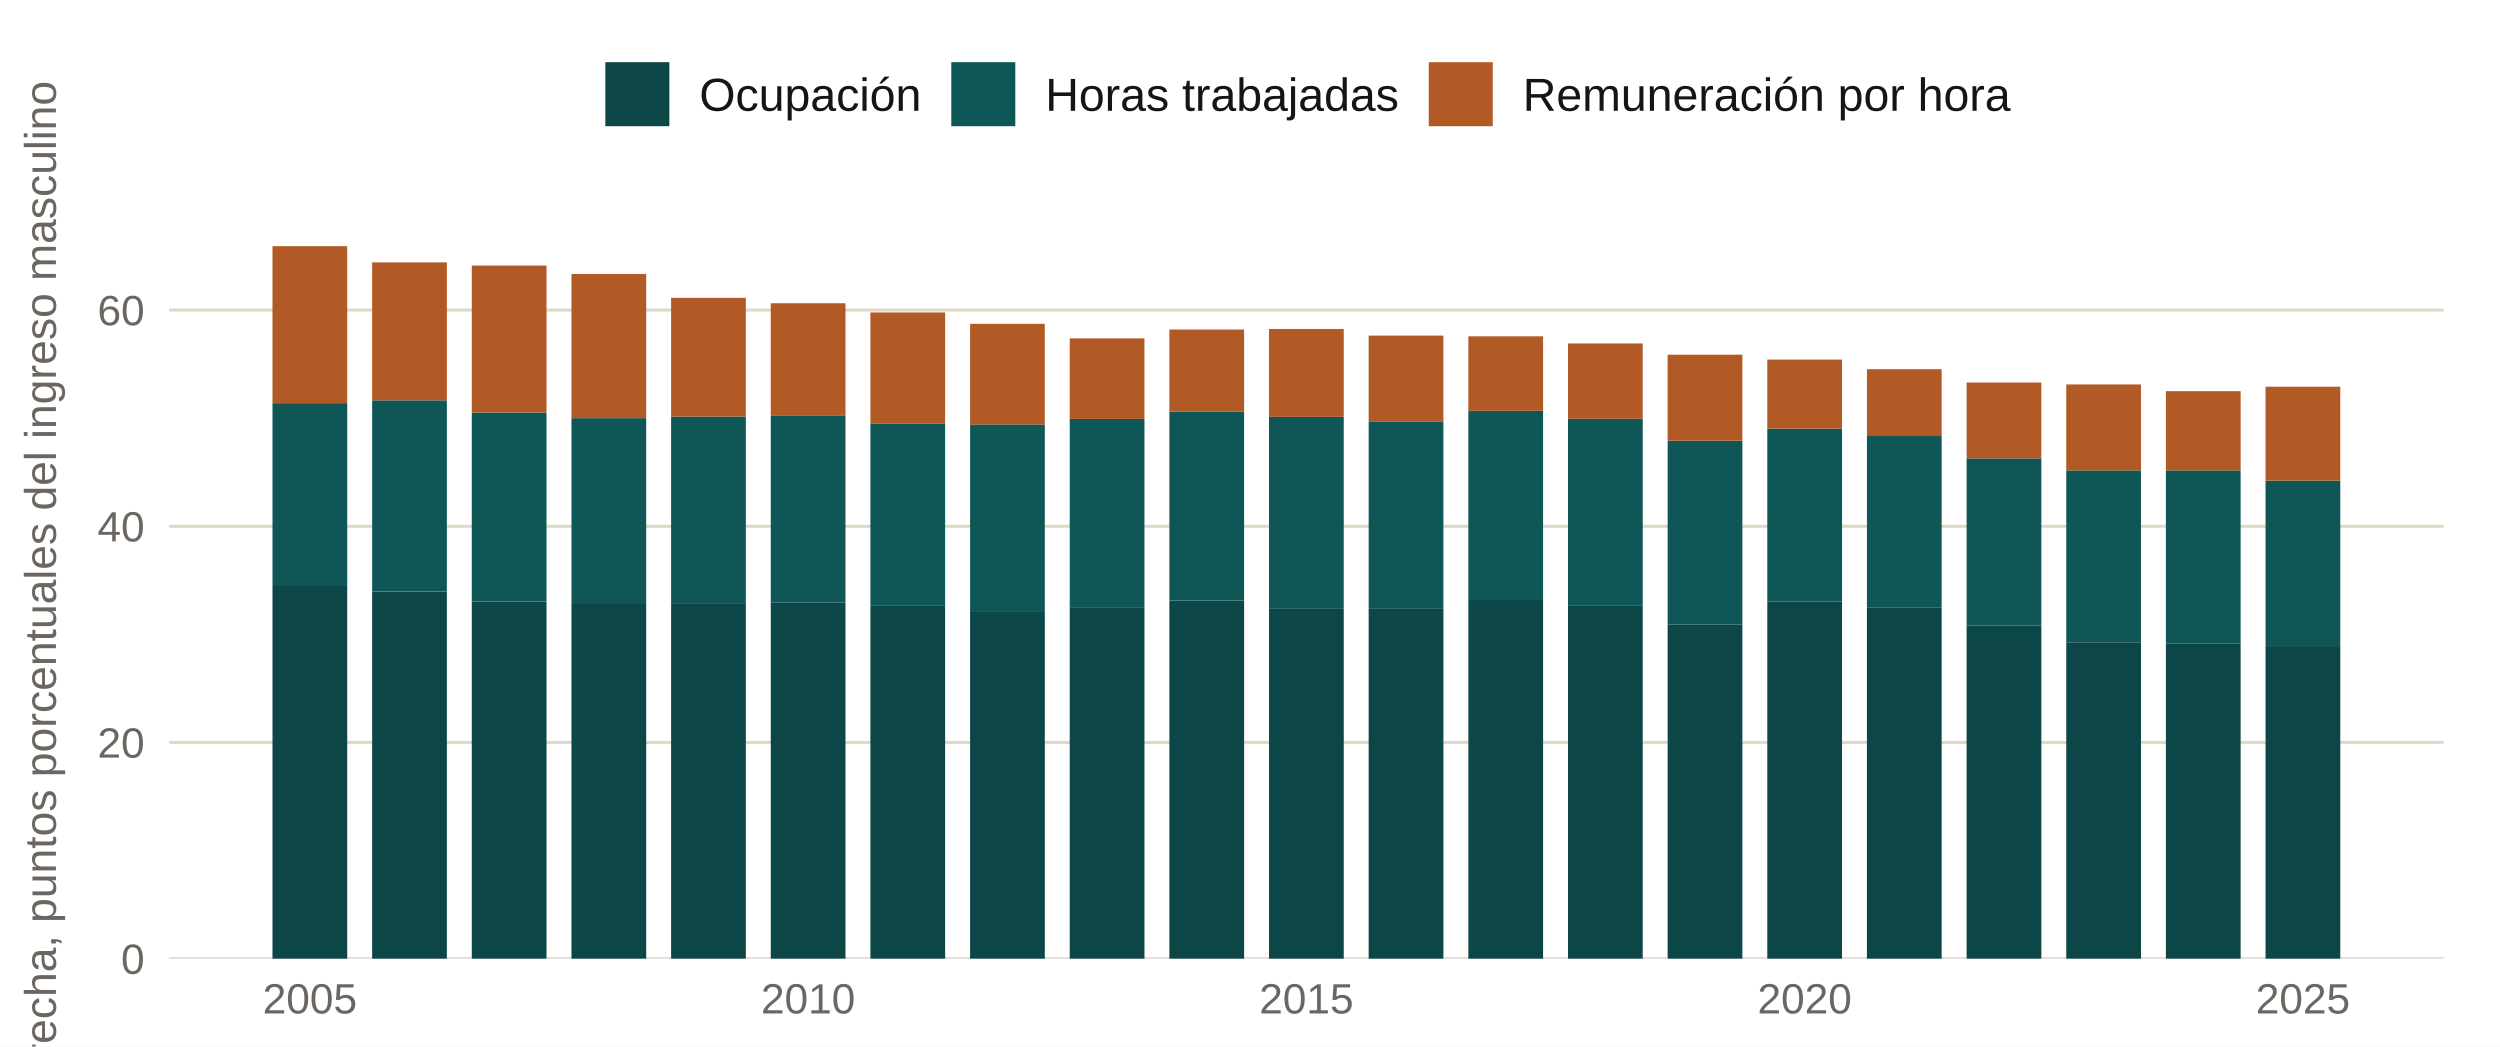
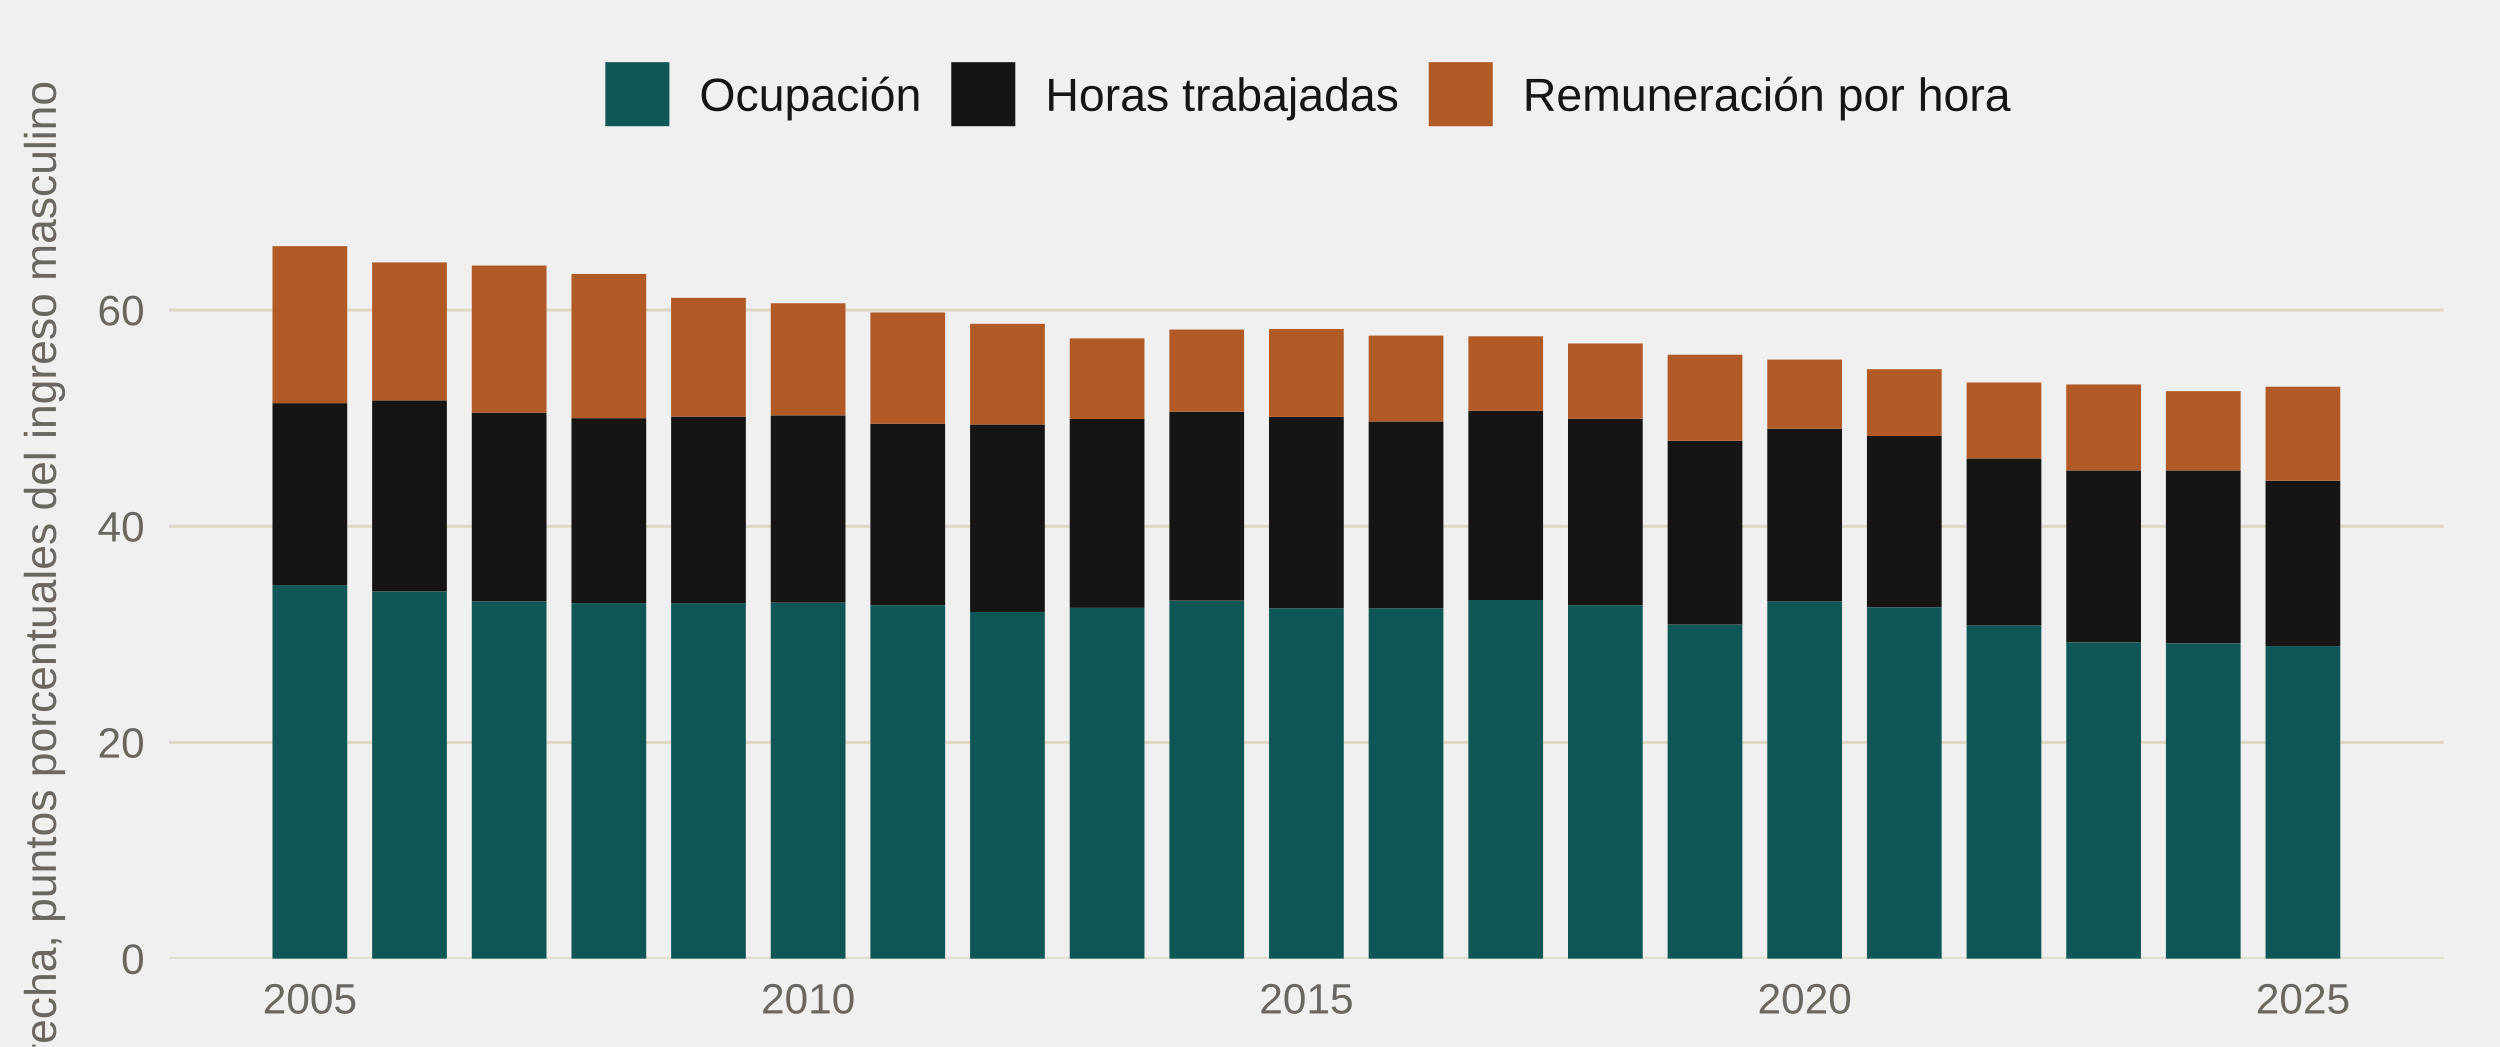
<svg xmlns="http://www.w3.org/2000/svg" width="619.20pt" height="259.20pt" viewBox="0 0 619.20 259.20">
  <g class="svglite">
    <defs>
      <style type="text/css">
    .svglite line, .svglite polyline, .svglite polygon, .svglite path, .svglite rect, .svglite circle {
      fill: none;
      stroke: #000000;
      stroke-linecap: round;
      stroke-linejoin: round;
      stroke-miterlimit: 10.00;
    }
    .svglite text {
      white-space: pre;
    }
    .svglite g.glyphgroup path {
      fill: inherit;
      stroke: none;
    }
  </style>
    </defs>
-     <rect width="100%" height="100%" style="stroke: none; fill: #FFFFFF;" />
+     <rect width="100%" height="100%" style="stroke: none; fill: none;" />
    <defs>
      <clipPath id="cpMC4wMHw2MTkuMjB8MC4wMHwyNTkuMjA=">
        <rect x="0.00" y="0.00" width="619.20" height="259.20" />
      </clipPath>
    </defs>
    <g clip-path="url(#cpMC4wMHw2MTkuMjB8MC4wMHwyNTkuMjA=)">
-       <rect x="0.00" y="0" width="619.20" height="259.20" style="stroke-width: 1.31; stroke: none; fill: #FFFFFF;" />
-     </g>
+ </g>
    <defs>
      <clipPath id="cpNDEuODh8NjA1LjI1fDUyLjE1fDIzNy40NA==">
        <rect x="41.88" y="52.15" width="563.37" height="185.29" />
      </clipPath>
    </defs>
    <g clip-path="url(#cpNDEuODh8NjA1LjI1fDUyLjE1fDIzNy40NA==)">
-       <rect x="41.88" y="52.15" width="563.37" height="185.29" style="stroke-width: 1.31; stroke: none; fill: #FFFFFF;" />
      <polyline points="41.88,237.44 605.25,237.44 " style="stroke-width: 0.75; stroke: #E0D8C5; stroke-linecap: butt;" />
      <polyline points="41.88,183.89 605.25,183.89 " style="stroke-width: 0.75; stroke: #E0D8C5; stroke-linecap: butt;" />
      <polyline points="41.88,130.35 605.25,130.35 " style="stroke-width: 0.75; stroke: #E0D8C5; stroke-linecap: butt;" />
      <polyline points="41.88,76.80 605.25,76.80 " style="stroke-width: 0.75; stroke: #E0D8C5; stroke-linecap: butt;" />
-       <rect x="67.49" y="144.91" width="18.51" height="92.53" style="stroke-width: 1.07; stroke: none; stroke-linecap: butt; stroke-linejoin: miter; fill: #0C4646;" />
-       <rect x="67.49" y="99.85" width="18.51" height="45.06" style="stroke-width: 1.07; stroke: none; stroke-linecap: butt; stroke-linejoin: miter; fill: #0F5757;" />
+       <rect x="67.49" y="144.91" width="18.51" height="92.53" style="stroke-width: 1.07; stroke: none; stroke-linecap: butt; stroke-linejoin: miter; fill: #0F5757;" />
+       <rect x="67.49" y="99.85" width="18.51" height="45.06" style="stroke-width: 1.07; stroke: none; stroke-linecap: butt; stroke-linejoin: miter; fill: #171513;" />
      <rect x="67.49" y="60.97" width="18.51" height="38.88" style="stroke-width: 1.07; stroke: none; stroke-linecap: butt; stroke-linejoin: miter; fill: #B25A26;" />
-       <rect x="92.17" y="146.52" width="18.51" height="90.93" style="stroke-width: 1.07; stroke: none; stroke-linecap: butt; stroke-linejoin: miter; fill: #0C4646;" />
-       <rect x="92.17" y="99.15" width="18.51" height="47.36" style="stroke-width: 1.07; stroke: none; stroke-linecap: butt; stroke-linejoin: miter; fill: #0F5757;" />
+       <rect x="92.17" y="146.52" width="18.51" height="90.93" style="stroke-width: 1.07; stroke: none; stroke-linecap: butt; stroke-linejoin: miter; fill: #0F5757;" />
+       <rect x="92.17" y="99.15" width="18.51" height="47.36" style="stroke-width: 1.07; stroke: none; stroke-linecap: butt; stroke-linejoin: miter; fill: #171513;" />
      <rect x="92.17" y="64.99" width="18.51" height="34.16" style="stroke-width: 1.07; stroke: none; stroke-linecap: butt; stroke-linejoin: miter; fill: #B25A26;" />
-       <rect x="116.85" y="148.98" width="18.51" height="88.46" style="stroke-width: 1.07; stroke: none; stroke-linecap: butt; stroke-linejoin: miter; fill: #0C4646;" />
-       <rect x="116.85" y="102.18" width="18.51" height="46.80" style="stroke-width: 1.07; stroke: none; stroke-linecap: butt; stroke-linejoin: miter; fill: #0F5757;" />
+       <rect x="116.85" y="148.98" width="18.51" height="88.46" style="stroke-width: 1.07; stroke: none; stroke-linecap: butt; stroke-linejoin: miter; fill: #0F5757;" />
+       <rect x="116.85" y="102.18" width="18.51" height="46.80" style="stroke-width: 1.07; stroke: none; stroke-linecap: butt; stroke-linejoin: miter; fill: #171513;" />
      <rect x="116.85" y="65.77" width="18.51" height="36.41" style="stroke-width: 1.07; stroke: none; stroke-linecap: butt; stroke-linejoin: miter; fill: #B25A26;" />
-       <rect x="141.54" y="149.36" width="18.51" height="88.09" style="stroke-width: 1.07; stroke: none; stroke-linecap: butt; stroke-linejoin: miter; fill: #0C4646;" />
-       <rect x="141.54" y="103.57" width="18.51" height="45.78" style="stroke-width: 1.07; stroke: none; stroke-linecap: butt; stroke-linejoin: miter; fill: #0F5757;" />
+       <rect x="141.54" y="149.36" width="18.51" height="88.09" style="stroke-width: 1.07; stroke: none; stroke-linecap: butt; stroke-linejoin: miter; fill: #0F5757;" />
+       <rect x="141.54" y="103.57" width="18.51" height="45.78" style="stroke-width: 1.07; stroke: none; stroke-linecap: butt; stroke-linejoin: miter; fill: #171513;" />
      <rect x="141.54" y="67.85" width="18.51" height="35.72" style="stroke-width: 1.07; stroke: none; stroke-linecap: butt; stroke-linejoin: miter; fill: #B25A26;" />
-       <rect x="166.22" y="149.38" width="18.51" height="88.06" style="stroke-width: 1.07; stroke: none; stroke-linecap: butt; stroke-linejoin: miter; fill: #0C4646;" />
-       <rect x="166.22" y="103.17" width="18.51" height="46.21" style="stroke-width: 1.07; stroke: none; stroke-linecap: butt; stroke-linejoin: miter; fill: #0F5757;" />
+       <rect x="166.22" y="149.38" width="18.51" height="88.06" style="stroke-width: 1.07; stroke: none; stroke-linecap: butt; stroke-linejoin: miter; fill: #0F5757;" />
+       <rect x="166.22" y="103.17" width="18.51" height="46.21" style="stroke-width: 1.07; stroke: none; stroke-linecap: butt; stroke-linejoin: miter; fill: #171513;" />
      <rect x="166.22" y="73.77" width="18.51" height="29.40" style="stroke-width: 1.07; stroke: none; stroke-linecap: butt; stroke-linejoin: miter; fill: #B25A26;" />
-       <rect x="190.90" y="149.27" width="18.51" height="88.17" style="stroke-width: 1.07; stroke: none; stroke-linecap: butt; stroke-linejoin: miter; fill: #0C4646;" />
-       <rect x="190.90" y="102.87" width="18.51" height="46.40" style="stroke-width: 1.07; stroke: none; stroke-linecap: butt; stroke-linejoin: miter; fill: #0F5757;" />
+       <rect x="190.90" y="149.27" width="18.51" height="88.17" style="stroke-width: 1.07; stroke: none; stroke-linecap: butt; stroke-linejoin: miter; fill: #0F5757;" />
+       <rect x="190.90" y="102.87" width="18.51" height="46.40" style="stroke-width: 1.07; stroke: none; stroke-linecap: butt; stroke-linejoin: miter; fill: #171513;" />
      <rect x="190.90" y="75.11" width="18.51" height="27.77" style="stroke-width: 1.07; stroke: none; stroke-linecap: butt; stroke-linejoin: miter; fill: #B25A26;" />
-       <rect x="215.58" y="149.89" width="18.51" height="87.55" style="stroke-width: 1.07; stroke: none; stroke-linecap: butt; stroke-linejoin: miter; fill: #0C4646;" />
-       <rect x="215.58" y="104.96" width="18.51" height="44.93" style="stroke-width: 1.07; stroke: none; stroke-linecap: butt; stroke-linejoin: miter; fill: #0F5757;" />
+       <rect x="215.58" y="149.89" width="18.51" height="87.55" style="stroke-width: 1.07; stroke: none; stroke-linecap: butt; stroke-linejoin: miter; fill: #0F5757;" />
+       <rect x="215.58" y="104.96" width="18.51" height="44.93" style="stroke-width: 1.07; stroke: none; stroke-linecap: butt; stroke-linejoin: miter; fill: #171513;" />
      <rect x="215.58" y="77.39" width="18.51" height="27.58" style="stroke-width: 1.07; stroke: none; stroke-linecap: butt; stroke-linejoin: miter; fill: #B25A26;" />
-       <rect x="240.27" y="151.58" width="18.51" height="85.87" style="stroke-width: 1.07; stroke: none; stroke-linecap: butt; stroke-linejoin: miter; fill: #0C4646;" />
-       <rect x="240.27" y="105.12" width="18.51" height="46.45" style="stroke-width: 1.07; stroke: none; stroke-linecap: butt; stroke-linejoin: miter; fill: #0F5757;" />
+       <rect x="240.27" y="151.58" width="18.51" height="85.87" style="stroke-width: 1.07; stroke: none; stroke-linecap: butt; stroke-linejoin: miter; fill: #0F5757;" />
+       <rect x="240.27" y="105.12" width="18.51" height="46.45" style="stroke-width: 1.07; stroke: none; stroke-linecap: butt; stroke-linejoin: miter; fill: #171513;" />
      <rect x="240.27" y="80.20" width="18.51" height="24.93" style="stroke-width: 1.07; stroke: none; stroke-linecap: butt; stroke-linejoin: miter; fill: #B25A26;" />
-       <rect x="264.95" y="150.56" width="18.51" height="86.88" style="stroke-width: 1.07; stroke: none; stroke-linecap: butt; stroke-linejoin: miter; fill: #0C4646;" />
-       <rect x="264.95" y="103.76" width="18.51" height="46.80" style="stroke-width: 1.07; stroke: none; stroke-linecap: butt; stroke-linejoin: miter; fill: #0F5757;" />
+       <rect x="264.95" y="150.56" width="18.51" height="86.88" style="stroke-width: 1.07; stroke: none; stroke-linecap: butt; stroke-linejoin: miter; fill: #0F5757;" />
+       <rect x="264.95" y="103.76" width="18.51" height="46.80" style="stroke-width: 1.07; stroke: none; stroke-linecap: butt; stroke-linejoin: miter; fill: #171513;" />
      <rect x="264.95" y="83.81" width="18.51" height="19.95" style="stroke-width: 1.07; stroke: none; stroke-linecap: butt; stroke-linejoin: miter; fill: #B25A26;" />
-       <rect x="289.63" y="148.77" width="18.51" height="88.68" style="stroke-width: 1.07; stroke: none; stroke-linecap: butt; stroke-linejoin: miter; fill: #0C4646;" />
-       <rect x="289.63" y="101.96" width="18.51" height="46.80" style="stroke-width: 1.07; stroke: none; stroke-linecap: butt; stroke-linejoin: miter; fill: #0F5757;" />
+       <rect x="289.63" y="148.77" width="18.51" height="88.68" style="stroke-width: 1.07; stroke: none; stroke-linecap: butt; stroke-linejoin: miter; fill: #0F5757;" />
+       <rect x="289.63" y="101.96" width="18.51" height="46.80" style="stroke-width: 1.07; stroke: none; stroke-linecap: butt; stroke-linejoin: miter; fill: #171513;" />
      <rect x="289.63" y="81.62" width="18.51" height="20.35" style="stroke-width: 1.07; stroke: none; stroke-linecap: butt; stroke-linejoin: miter; fill: #B25A26;" />
-       <rect x="314.31" y="150.64" width="18.51" height="86.80" style="stroke-width: 1.07; stroke: none; stroke-linecap: butt; stroke-linejoin: miter; fill: #0C4646;" />
-       <rect x="314.31" y="103.25" width="18.51" height="47.39" style="stroke-width: 1.07; stroke: none; stroke-linecap: butt; stroke-linejoin: miter; fill: #0F5757;" />
+       <rect x="314.31" y="150.64" width="18.51" height="86.80" style="stroke-width: 1.07; stroke: none; stroke-linecap: butt; stroke-linejoin: miter; fill: #0F5757;" />
+       <rect x="314.31" y="103.25" width="18.51" height="47.39" style="stroke-width: 1.07; stroke: none; stroke-linecap: butt; stroke-linejoin: miter; fill: #171513;" />
      <rect x="314.31" y="81.48" width="18.51" height="21.77" style="stroke-width: 1.07; stroke: none; stroke-linecap: butt; stroke-linejoin: miter; fill: #B25A26;" />
-       <rect x="338.99" y="150.64" width="18.51" height="86.80" style="stroke-width: 1.07; stroke: none; stroke-linecap: butt; stroke-linejoin: miter; fill: #0C4646;" />
-       <rect x="338.99" y="104.37" width="18.51" height="46.27" style="stroke-width: 1.07; stroke: none; stroke-linecap: butt; stroke-linejoin: miter; fill: #0F5757;" />
+       <rect x="338.99" y="150.64" width="18.51" height="86.80" style="stroke-width: 1.07; stroke: none; stroke-linecap: butt; stroke-linejoin: miter; fill: #0F5757;" />
+       <rect x="338.99" y="104.37" width="18.51" height="46.27" style="stroke-width: 1.07; stroke: none; stroke-linecap: butt; stroke-linejoin: miter; fill: #171513;" />
      <rect x="338.99" y="83.12" width="18.51" height="21.26" style="stroke-width: 1.07; stroke: none; stroke-linecap: butt; stroke-linejoin: miter; fill: #B25A26;" />
-       <rect x="363.68" y="148.61" width="18.51" height="88.84" style="stroke-width: 1.07; stroke: none; stroke-linecap: butt; stroke-linejoin: miter; fill: #0C4646;" />
-       <rect x="363.68" y="101.75" width="18.51" height="46.86" style="stroke-width: 1.07; stroke: none; stroke-linecap: butt; stroke-linejoin: miter; fill: #0F5757;" />
+       <rect x="363.68" y="148.61" width="18.51" height="88.84" style="stroke-width: 1.07; stroke: none; stroke-linecap: butt; stroke-linejoin: miter; fill: #0F5757;" />
+       <rect x="363.68" y="101.75" width="18.51" height="46.86" style="stroke-width: 1.07; stroke: none; stroke-linecap: butt; stroke-linejoin: miter; fill: #171513;" />
      <rect x="363.68" y="83.30" width="18.51" height="18.45" style="stroke-width: 1.07; stroke: none; stroke-linecap: butt; stroke-linejoin: miter; fill: #B25A26;" />
-       <rect x="388.36" y="149.89" width="18.51" height="87.55" style="stroke-width: 1.07; stroke: none; stroke-linecap: butt; stroke-linejoin: miter; fill: #0C4646;" />
-       <rect x="388.36" y="103.73" width="18.51" height="46.16" style="stroke-width: 1.07; stroke: none; stroke-linecap: butt; stroke-linejoin: miter; fill: #0F5757;" />
+       <rect x="388.36" y="149.89" width="18.51" height="87.55" style="stroke-width: 1.07; stroke: none; stroke-linecap: butt; stroke-linejoin: miter; fill: #0F5757;" />
+       <rect x="388.36" y="103.73" width="18.51" height="46.16" style="stroke-width: 1.07; stroke: none; stroke-linecap: butt; stroke-linejoin: miter; fill: #171513;" />
      <rect x="388.36" y="85.07" width="18.51" height="18.66" style="stroke-width: 1.07; stroke: none; stroke-linecap: butt; stroke-linejoin: miter; fill: #B25A26;" />
-       <rect x="413.04" y="154.68" width="18.51" height="82.76" style="stroke-width: 1.07; stroke: none; stroke-linecap: butt; stroke-linejoin: miter; fill: #0C4646;" />
-       <rect x="413.04" y="109.17" width="18.51" height="45.52" style="stroke-width: 1.07; stroke: none; stroke-linecap: butt; stroke-linejoin: miter; fill: #0F5757;" />
+       <rect x="413.04" y="154.68" width="18.51" height="82.76" style="stroke-width: 1.07; stroke: none; stroke-linecap: butt; stroke-linejoin: miter; fill: #0F5757;" />
+       <rect x="413.04" y="109.17" width="18.51" height="45.52" style="stroke-width: 1.07; stroke: none; stroke-linecap: butt; stroke-linejoin: miter; fill: #171513;" />
      <rect x="413.04" y="87.85" width="18.51" height="21.31" style="stroke-width: 1.07; stroke: none; stroke-linecap: butt; stroke-linejoin: miter; fill: #B25A26;" />
-       <rect x="437.72" y="148.95" width="18.51" height="88.49" style="stroke-width: 1.07; stroke: none; stroke-linecap: butt; stroke-linejoin: miter; fill: #0C4646;" />
-       <rect x="437.72" y="106.17" width="18.51" height="42.79" style="stroke-width: 1.07; stroke: none; stroke-linecap: butt; stroke-linejoin: miter; fill: #0F5757;" />
+       <rect x="437.72" y="148.95" width="18.51" height="88.49" style="stroke-width: 1.07; stroke: none; stroke-linecap: butt; stroke-linejoin: miter; fill: #0F5757;" />
+       <rect x="437.72" y="106.17" width="18.51" height="42.79" style="stroke-width: 1.07; stroke: none; stroke-linecap: butt; stroke-linejoin: miter; fill: #171513;" />
      <rect x="437.72" y="89.06" width="18.51" height="17.11" style="stroke-width: 1.07; stroke: none; stroke-linecap: butt; stroke-linejoin: miter; fill: #B25A26;" />
-       <rect x="462.40" y="150.40" width="18.51" height="87.04" style="stroke-width: 1.07; stroke: none; stroke-linecap: butt; stroke-linejoin: miter; fill: #0C4646;" />
-       <rect x="462.40" y="107.99" width="18.51" height="42.41" style="stroke-width: 1.07; stroke: none; stroke-linecap: butt; stroke-linejoin: miter; fill: #0F5757;" />
+       <rect x="462.40" y="150.40" width="18.51" height="87.04" style="stroke-width: 1.07; stroke: none; stroke-linecap: butt; stroke-linejoin: miter; fill: #0F5757;" />
+       <rect x="462.40" y="107.99" width="18.51" height="42.41" style="stroke-width: 1.07; stroke: none; stroke-linecap: butt; stroke-linejoin: miter; fill: #171513;" />
      <rect x="462.40" y="91.44" width="18.51" height="16.55" style="stroke-width: 1.07; stroke: none; stroke-linecap: butt; stroke-linejoin: miter; fill: #B25A26;" />
-       <rect x="487.09" y="154.92" width="18.51" height="82.52" style="stroke-width: 1.07; stroke: none; stroke-linecap: butt; stroke-linejoin: miter; fill: #0C4646;" />
-       <rect x="487.09" y="113.53" width="18.51" height="41.39" style="stroke-width: 1.07; stroke: none; stroke-linecap: butt; stroke-linejoin: miter; fill: #0F5757;" />
+       <rect x="487.09" y="154.92" width="18.51" height="82.52" style="stroke-width: 1.07; stroke: none; stroke-linecap: butt; stroke-linejoin: miter; fill: #0F5757;" />
+       <rect x="487.09" y="113.53" width="18.51" height="41.39" style="stroke-width: 1.07; stroke: none; stroke-linecap: butt; stroke-linejoin: miter; fill: #171513;" />
      <rect x="487.09" y="94.74" width="18.51" height="18.80" style="stroke-width: 1.07; stroke: none; stroke-linecap: butt; stroke-linejoin: miter; fill: #B25A26;" />
-       <rect x="511.77" y="159.07" width="18.51" height="78.37" style="stroke-width: 1.07; stroke: none; stroke-linecap: butt; stroke-linejoin: miter; fill: #0C4646;" />
-       <rect x="511.77" y="116.50" width="18.51" height="42.57" style="stroke-width: 1.07; stroke: none; stroke-linecap: butt; stroke-linejoin: miter; fill: #0F5757;" />
+       <rect x="511.77" y="159.07" width="18.51" height="78.37" style="stroke-width: 1.07; stroke: none; stroke-linecap: butt; stroke-linejoin: miter; fill: #0F5757;" />
+       <rect x="511.77" y="116.50" width="18.51" height="42.57" style="stroke-width: 1.07; stroke: none; stroke-linecap: butt; stroke-linejoin: miter; fill: #171513;" />
      <rect x="511.77" y="95.22" width="18.51" height="21.29" style="stroke-width: 1.07; stroke: none; stroke-linecap: butt; stroke-linejoin: miter; fill: #B25A26;" />
-       <rect x="536.45" y="159.32" width="18.51" height="78.13" style="stroke-width: 1.07; stroke: none; stroke-linecap: butt; stroke-linejoin: miter; fill: #0C4646;" />
-       <rect x="536.45" y="116.50" width="18.51" height="42.81" style="stroke-width: 1.07; stroke: none; stroke-linecap: butt; stroke-linejoin: miter; fill: #0F5757;" />
+       <rect x="536.45" y="159.32" width="18.51" height="78.13" style="stroke-width: 1.07; stroke: none; stroke-linecap: butt; stroke-linejoin: miter; fill: #0F5757;" />
+       <rect x="536.45" y="116.50" width="18.51" height="42.81" style="stroke-width: 1.07; stroke: none; stroke-linecap: butt; stroke-linejoin: miter; fill: #171513;" />
      <rect x="536.45" y="96.88" width="18.51" height="19.63" style="stroke-width: 1.07; stroke: none; stroke-linecap: butt; stroke-linejoin: miter; fill: #B25A26;" />
-       <rect x="561.13" y="160.01" width="18.51" height="77.43" style="stroke-width: 1.07; stroke: none; stroke-linecap: butt; stroke-linejoin: miter; fill: #0C4646;" />
-       <rect x="561.13" y="119.05" width="18.51" height="40.96" style="stroke-width: 1.07; stroke: none; stroke-linecap: butt; stroke-linejoin: miter; fill: #0F5757;" />
+       <rect x="561.13" y="160.01" width="18.51" height="77.43" style="stroke-width: 1.07; stroke: none; stroke-linecap: butt; stroke-linejoin: miter; fill: #0F5757;" />
+       <rect x="561.13" y="119.05" width="18.51" height="40.96" style="stroke-width: 1.07; stroke: none; stroke-linecap: butt; stroke-linejoin: miter; fill: #171513;" />
      <rect x="561.13" y="95.78" width="18.51" height="23.27" style="stroke-width: 1.07; stroke: none; stroke-linecap: butt; stroke-linejoin: miter; fill: #B25A26;" />
    </g>
    <g clip-path="url(#cpMC4wMHw2MTkuMjB8MC4wMHwyNTkuMjA=)">
      <text x="35.83" y="241.20" text-anchor="end" style="font-size: 10.50px;fill: #6B6660; font-family: &quot;Arial&quot;;" textLength="5.84px" lengthAdjust="spacingAndGlyphs">0</text>
      <text x="35.83" y="187.65" text-anchor="end" style="font-size: 10.50px;fill: #6B6660; font-family: &quot;Arial&quot;;" textLength="11.69px" lengthAdjust="spacingAndGlyphs">20</text>
      <text x="35.83" y="134.10" text-anchor="end" style="font-size: 10.50px;fill: #6B6660; font-family: &quot;Arial&quot;;" textLength="11.69px" lengthAdjust="spacingAndGlyphs">40</text>
      <text x="35.83" y="80.55" text-anchor="end" style="font-size: 10.50px;fill: #6B6660; font-family: &quot;Arial&quot;;" textLength="11.69px" lengthAdjust="spacingAndGlyphs">60</text>
      <text x="76.75" y="251.01" text-anchor="middle" style="font-size: 10.50px;fill: #6B6660; font-family: &quot;Arial&quot;;" textLength="23.38px" lengthAdjust="spacingAndGlyphs">2005</text>
      <text x="200.16" y="251.01" text-anchor="middle" style="font-size: 10.50px;fill: #6B6660; font-family: &quot;Arial&quot;;" textLength="23.38px" lengthAdjust="spacingAndGlyphs">2010</text>
      <text x="323.57" y="251.01" text-anchor="middle" style="font-size: 10.50px;fill: #6B6660; font-family: &quot;Arial&quot;;" textLength="23.38px" lengthAdjust="spacingAndGlyphs">2015</text>
      <text x="446.98" y="251.01" text-anchor="middle" style="font-size: 10.50px;fill: #6B6660; font-family: &quot;Arial&quot;;" textLength="23.38px" lengthAdjust="spacingAndGlyphs">2020</text>
      <text x="570.39" y="251.01" text-anchor="middle" style="font-size: 10.50px;fill: #6B6660; font-family: &quot;Arial&quot;;" textLength="23.38px" lengthAdjust="spacingAndGlyphs">2025</text>
      <text transform="translate(13.85,144.80) rotate(-90)" text-anchor="middle" style="font-size: 11.00px;fill: #6B6660; font-family: &quot;Arial&quot;;" textLength="249.66px" lengthAdjust="spacingAndGlyphs">Brecha, puntos porcentuales del ingreso masculino</text>
-       <rect x="149.93" y="15.40" width="15.86" height="15.86" style="stroke-width: 1.07; stroke: none; stroke-linecap: butt; stroke-linejoin: miter; fill: #0C4646;" />
-       <rect x="235.61" y="15.40" width="15.86" height="15.86" style="stroke-width: 1.07; stroke: none; stroke-linecap: butt; stroke-linejoin: miter; fill: #0F5757;" />
+       <rect x="149.93" y="15.40" width="15.86" height="15.86" style="stroke-width: 1.07; stroke: none; stroke-linecap: butt; stroke-linejoin: miter; fill: #0F5757;" />
+       <rect x="235.61" y="15.40" width="15.86" height="15.86" style="stroke-width: 1.07; stroke: none; stroke-linecap: butt; stroke-linejoin: miter; fill: #171513;" />
      <rect x="353.87" y="15.40" width="15.86" height="15.86" style="stroke-width: 1.07; stroke: none; stroke-linecap: butt; stroke-linejoin: miter; fill: #B25A26;" />
      <text x="173.22" y="27.45" style="font-size: 11.50px;fill: #171513; font-family: &quot;Arial&quot;;" textLength="54.95px" lengthAdjust="spacingAndGlyphs">Ocupación</text>
      <text x="258.91" y="27.45" style="font-size: 11.50px;fill: #171513; font-family: &quot;Arial&quot;;" textLength="87.53px" lengthAdjust="spacingAndGlyphs">Horas trabajadas</text>
      <text x="377.17" y="27.45" style="font-size: 11.50px;fill: #171513; font-family: &quot;Arial&quot;;" textLength="120.75px" lengthAdjust="spacingAndGlyphs">Remuneración por hora</text>
    </g>
  </g>
</svg>
